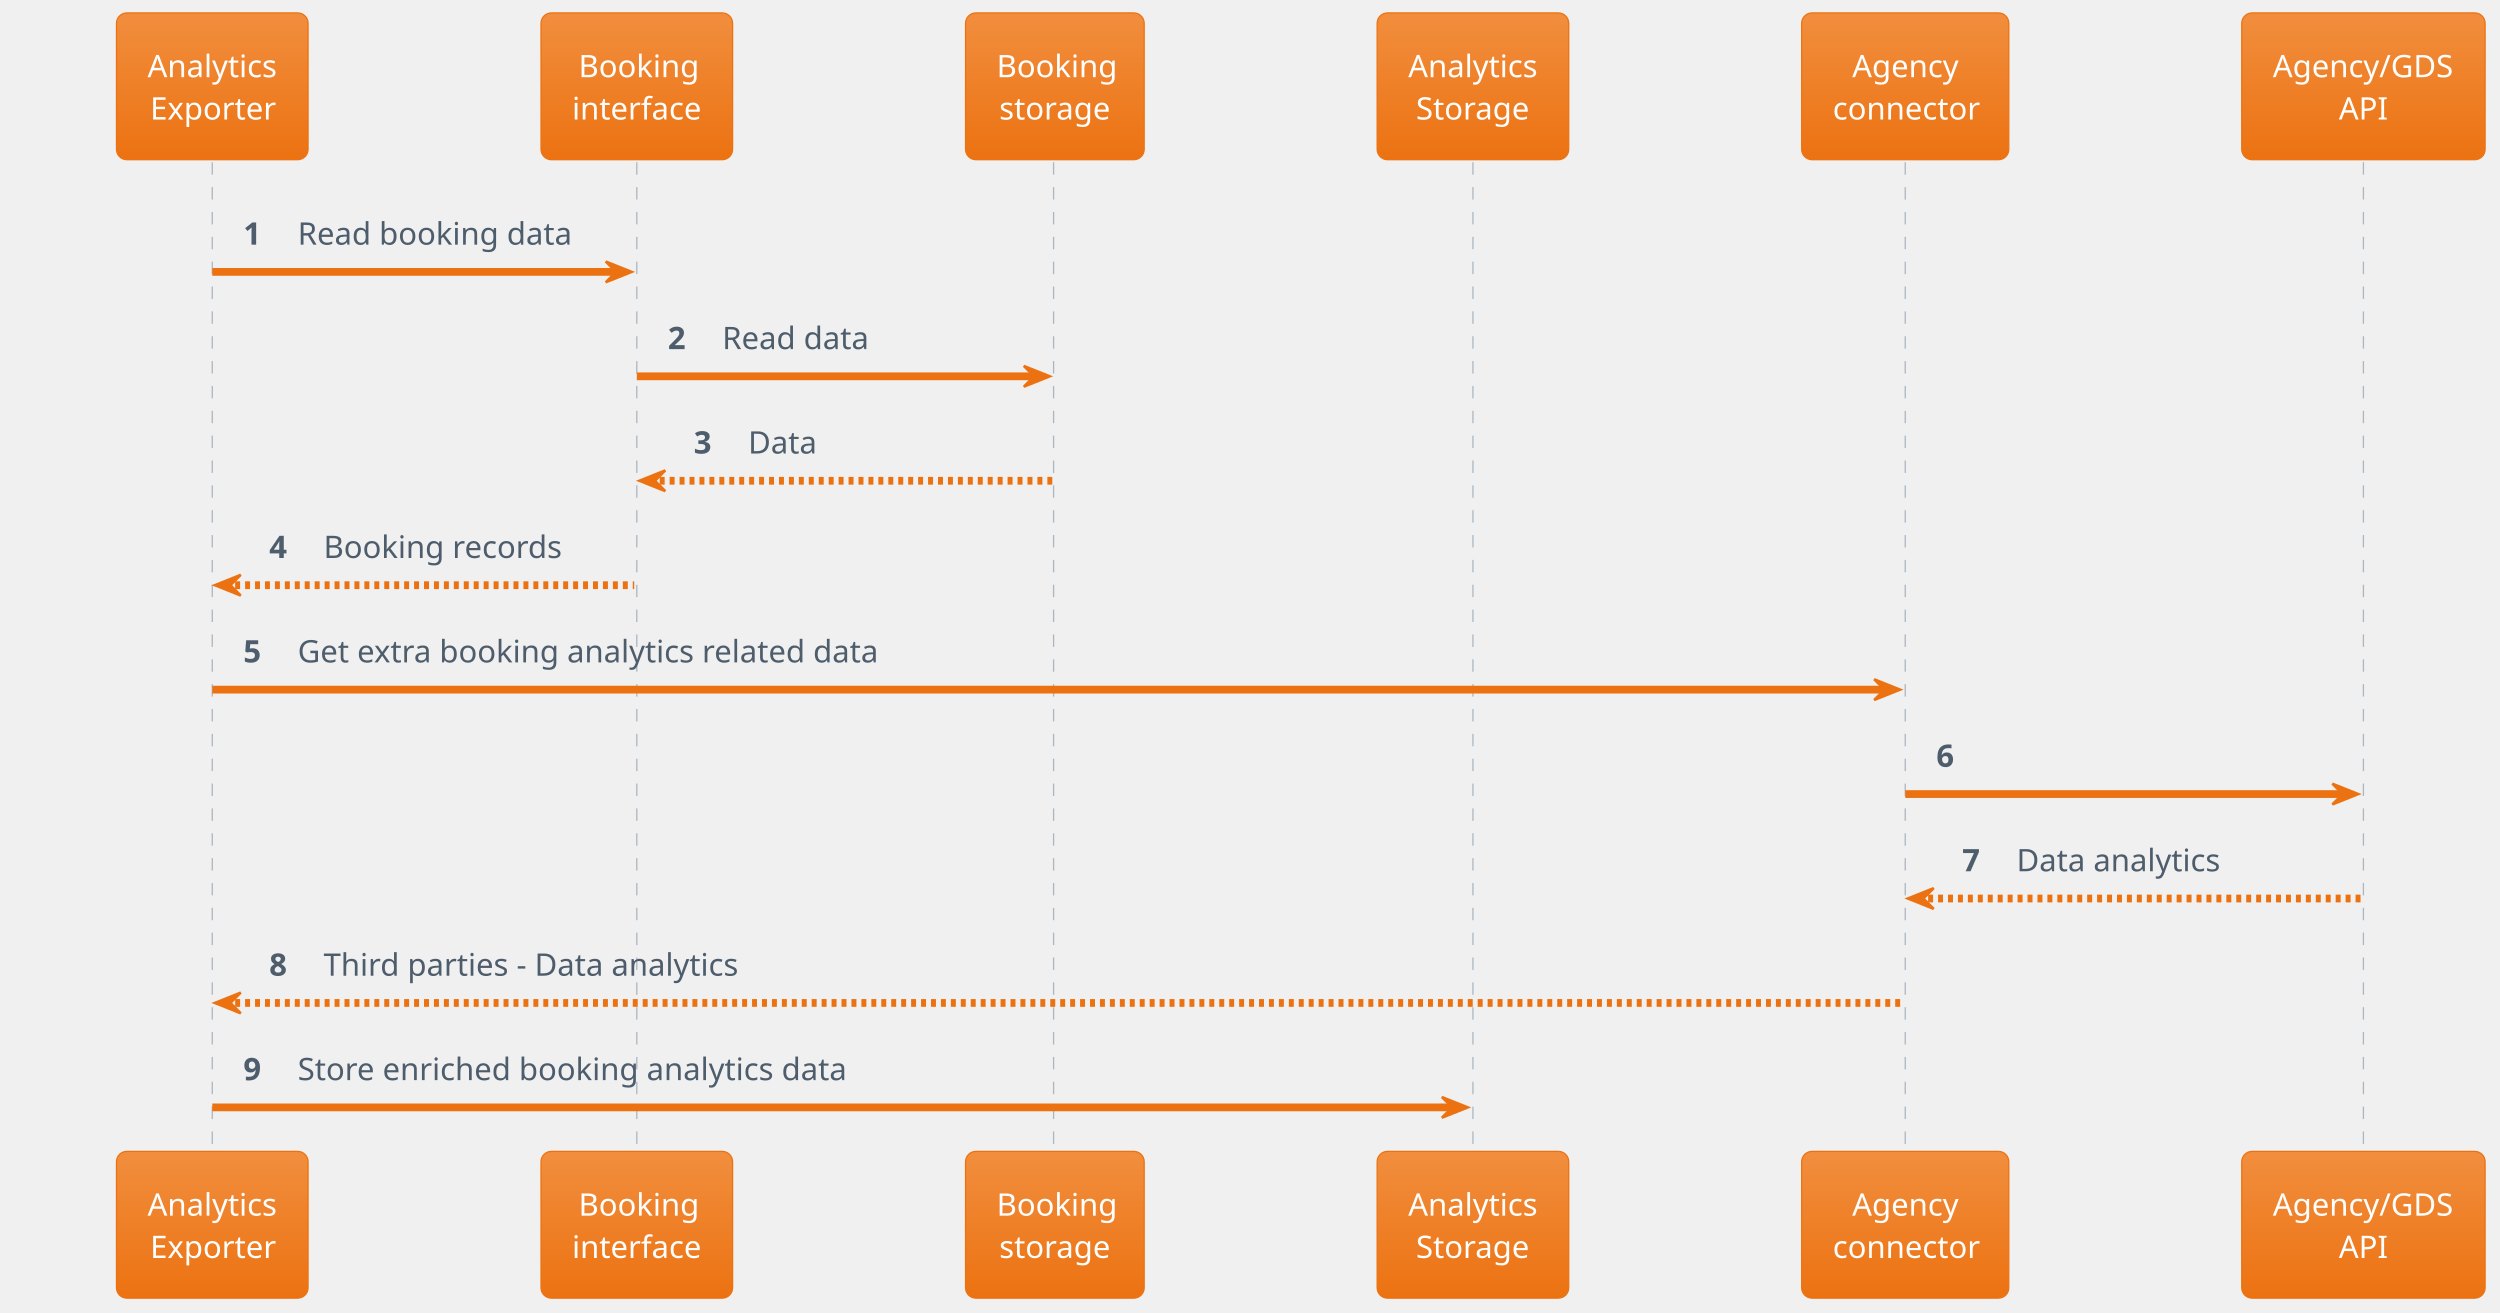
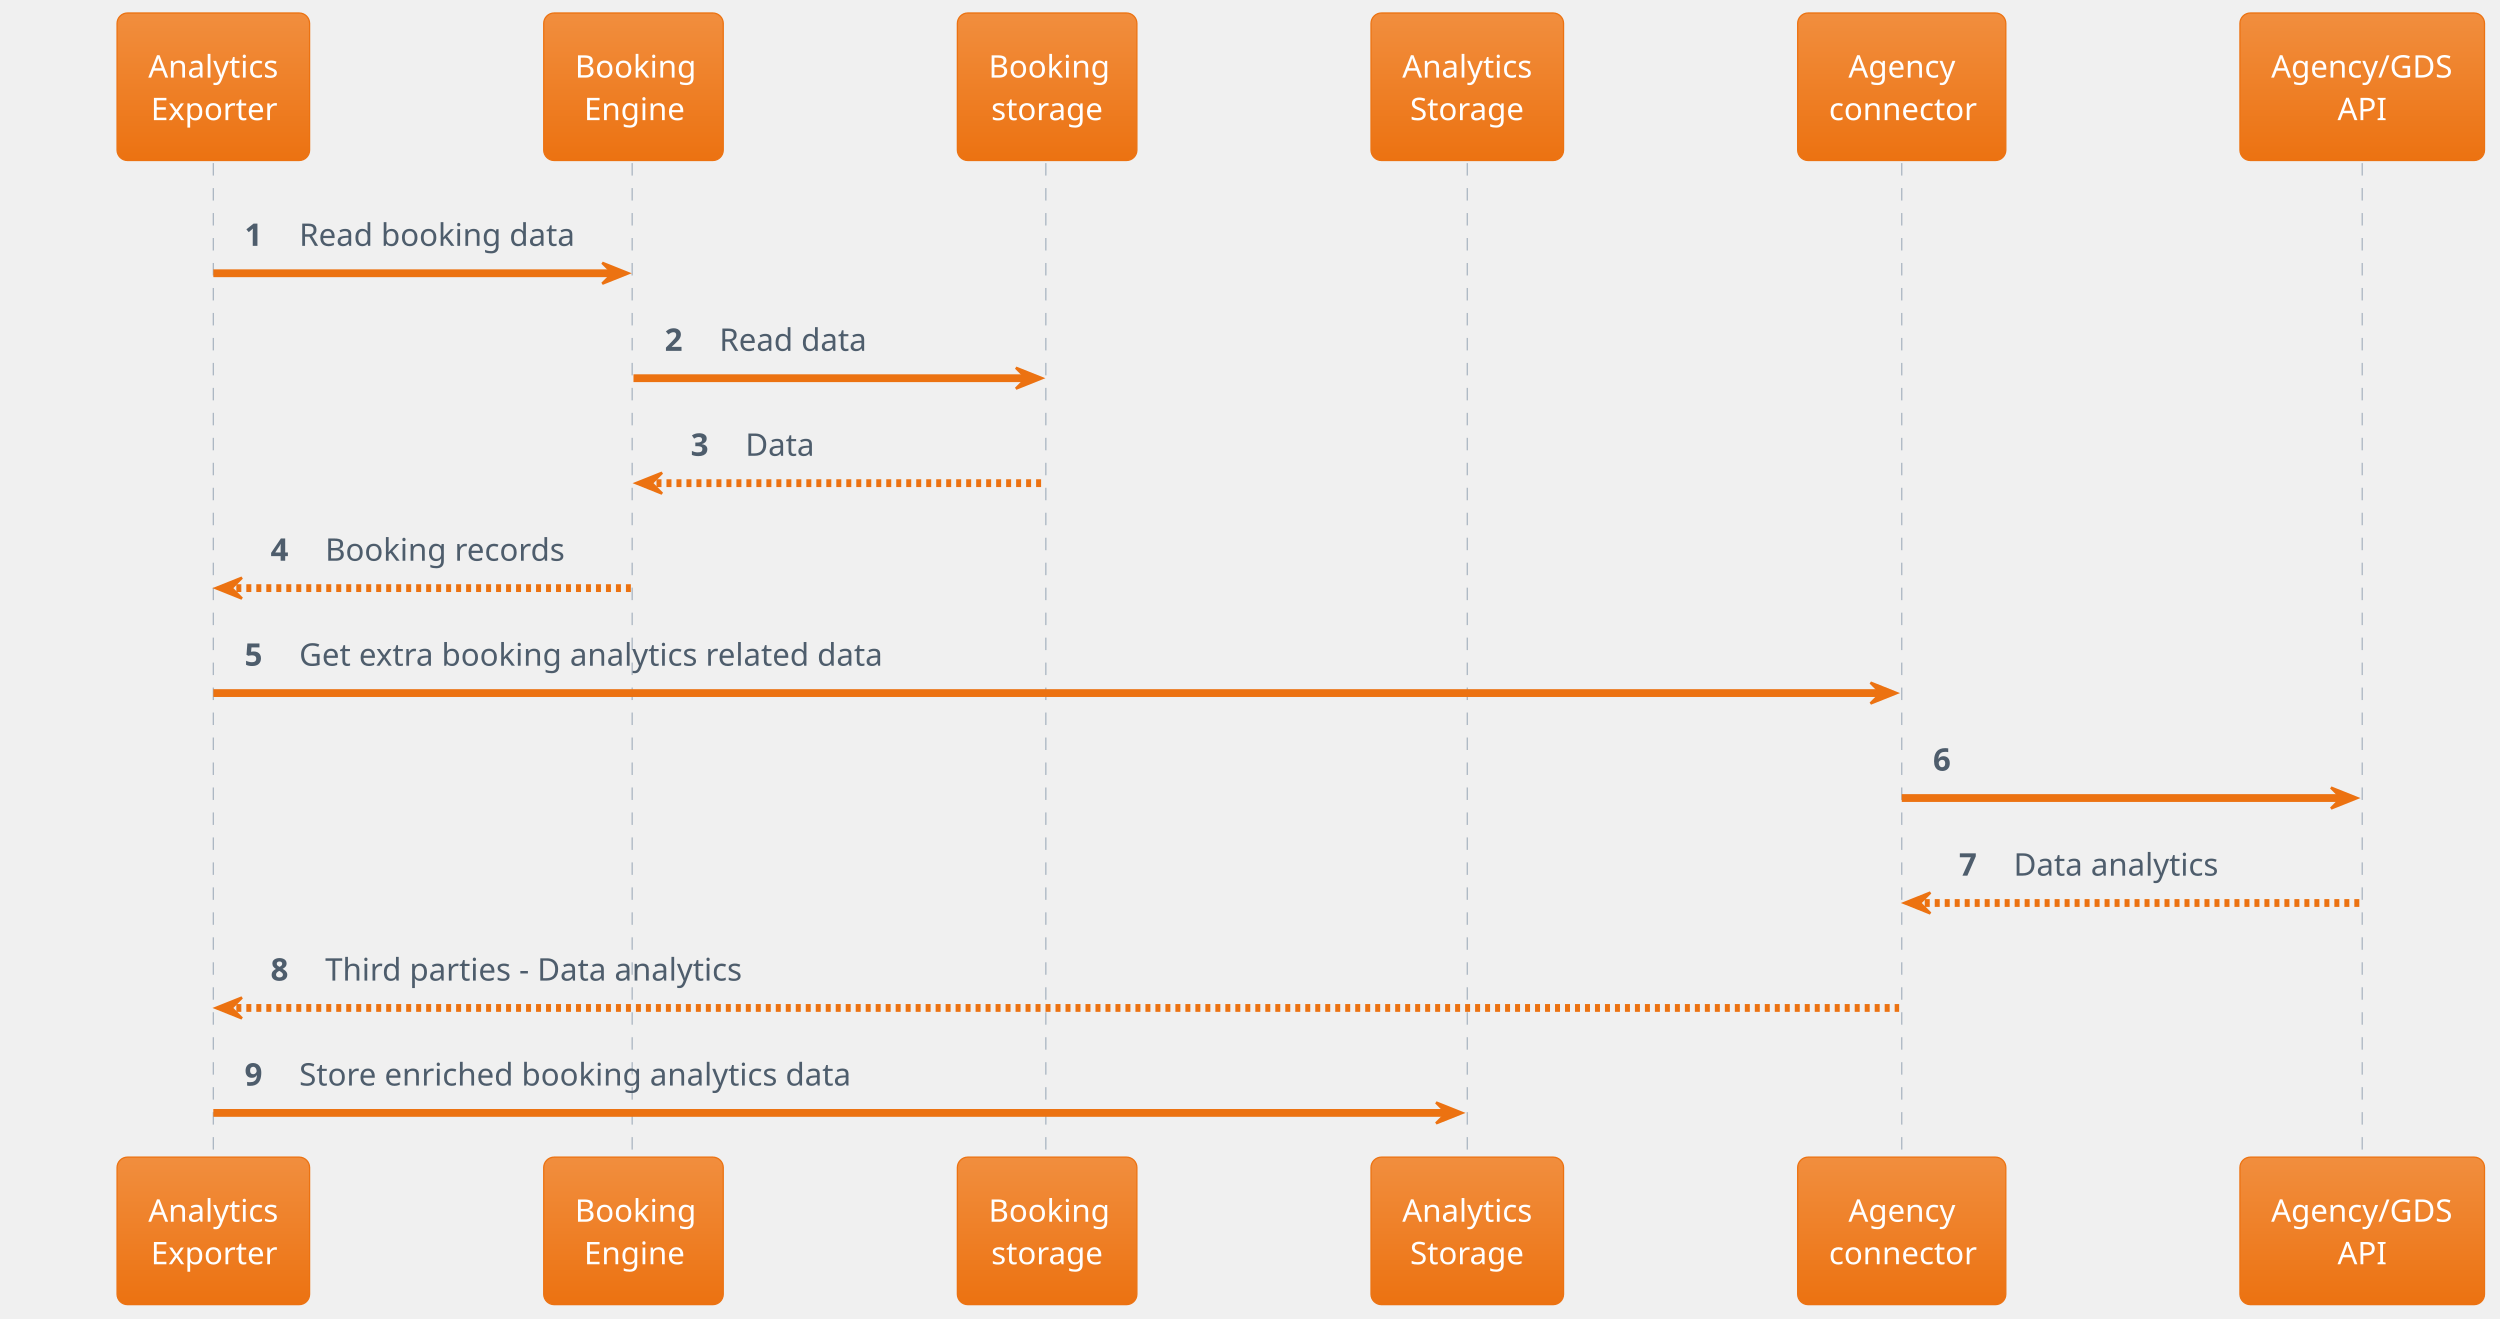
- <svg xmlns="http://www.w3.org/2000/svg" contentStyleType="text/css" height="528.125px" preserveAspectRatio="none" style="width:1006px;height:528px;background:#FFFFFF;" version="1.1" viewBox="0 0 1006 528" width="1006.25px" zoomAndPan="magnify">
+ <svg xmlns="http://www.w3.org/2000/svg" contentStyleType="text/css" height="528.125px" preserveAspectRatio="none" style="width:1001px;height:528px;background:#FFFFFF;" version="1.1" viewBox="0 0 1001 528" width="1001.042px" zoomAndPan="magnify">
  <defs>
-     <linearGradient id="g1x2jn6a4ehy730" x1="50%" x2="50%" y1="0%" y2="100%">
+     <linearGradient id="g1fl9dpe0wqkx80" x1="50%" x2="50%" y1="0%" y2="100%">
      <stop offset="0%" stop-color="#F18E3E" />
      <stop offset="100%" stop-color="#EC7211" />
    </linearGradient>
  </defs>
  <g>
    <line style="stroke:#ABB6C2;stroke-width:0.521;stroke-dasharray:5.0,5.0;" x1="85.417" x2="85.417" y1="65.3" y2="464.36" />
-     <line style="stroke:#ABB6C2;stroke-width:0.521;stroke-dasharray:5.0,5.0;" x1="256.25" x2="256.25" y1="65.3" y2="464.36" />
-     <line style="stroke:#ABB6C2;stroke-width:0.521;stroke-dasharray:5.0,5.0;" x1="423.958" x2="423.958" y1="65.3" y2="464.36" />
-     <line style="stroke:#ABB6C2;stroke-width:0.521;stroke-dasharray:5.0,5.0;" x1="592.708" x2="592.708" y1="65.3" y2="464.36" />
-     <line style="stroke:#ABB6C2;stroke-width:0.521;stroke-dasharray:5.0,5.0;" x1="766.667" x2="766.667" y1="65.3" y2="464.36" />
-     <line style="stroke:#ABB6C2;stroke-width:0.521;stroke-dasharray:5.0,5.0;" x1="951.042" x2="951.042" y1="65.3" y2="464.36" />
-     <rect fill="url(#g1x2jn6a4ehy730)" height="59.05" rx="4.167" ry="4.167" style="stroke:#EC7211;stroke-width:0.521;" width="77.083" x="46.875" y="5.208" />
+     <line style="stroke:#ABB6C2;stroke-width:0.521;stroke-dasharray:5.0,5.0;" x1="253.125" x2="253.125" y1="65.3" y2="464.36" />
+     <line style="stroke:#ABB6C2;stroke-width:0.521;stroke-dasharray:5.0,5.0;" x1="418.75" x2="418.75" y1="65.3" y2="464.36" />
+     <line style="stroke:#ABB6C2;stroke-width:0.521;stroke-dasharray:5.0,5.0;" x1="587.5" x2="587.5" y1="65.3" y2="464.36" />
+     <line style="stroke:#ABB6C2;stroke-width:0.521;stroke-dasharray:5.0,5.0;" x1="761.458" x2="761.458" y1="65.3" y2="464.36" />
+     <line style="stroke:#ABB6C2;stroke-width:0.521;stroke-dasharray:5.0,5.0;" x1="945.833" x2="945.833" y1="65.3" y2="464.36" />
+     <rect fill="url(#g1fl9dpe0wqkx80)" height="59.05" rx="4.167" ry="4.167" style="stroke:#EC7211;stroke-width:0.521;" width="77.083" x="46.875" y="5.208" />
    <text fill="#FFFFFF" font-family="Verdana" font-size="12.5" lengthAdjust="spacing" textLength="52.083" x="59.375" y="31.071">Analytics</text>
    <text fill="#FFFFFF" font-family="Verdana" font-size="12.5" lengthAdjust="spacing" textLength="50" x="60.417" y="48.096">Exporter</text>
-     <rect fill="url(#g1x2jn6a4ehy730)" height="59.05" rx="4.167" ry="4.167" style="stroke:#EC7211;stroke-width:0.521;" width="77.083" x="46.875" y="463.318" />
+     <rect fill="url(#g1fl9dpe0wqkx80)" height="59.05" rx="4.167" ry="4.167" style="stroke:#EC7211;stroke-width:0.521;" width="77.083" x="46.875" y="463.318" />
    <text fill="#FFFFFF" font-family="Verdana" font-size="12.5" lengthAdjust="spacing" textLength="52.083" x="59.375" y="489.181">Analytics</text>
    <text fill="#FFFFFF" font-family="Verdana" font-size="12.5" lengthAdjust="spacing" textLength="50" x="60.417" y="506.206">Exporter</text>
-     <rect fill="url(#g1x2jn6a4ehy730)" height="59.05" rx="4.167" ry="4.167" style="stroke:#EC7211;stroke-width:0.521;" width="77.083" x="217.708" y="5.208" />
-     <text fill="#FFFFFF" font-family="Verdana" font-size="12.5" lengthAdjust="spacing" textLength="46.875" x="232.812" y="31.071">Booking</text>
-     <text fill="#FFFFFF" font-family="Verdana" font-size="12.5" lengthAdjust="spacing" textLength="52.083" x="230.208" y="48.096">interface</text>
-     <rect fill="url(#g1x2jn6a4ehy730)" height="59.05" rx="4.167" ry="4.167" style="stroke:#EC7211;stroke-width:0.521;" width="77.083" x="217.708" y="463.318" />
-     <text fill="#FFFFFF" font-family="Verdana" font-size="12.5" lengthAdjust="spacing" textLength="46.875" x="232.812" y="489.181">Booking</text>
-     <text fill="#FFFFFF" font-family="Verdana" font-size="12.5" lengthAdjust="spacing" textLength="52.083" x="230.208" y="506.206">interface</text>
-     <rect fill="url(#g1x2jn6a4ehy730)" height="59.05" rx="4.167" ry="4.167" style="stroke:#EC7211;stroke-width:0.521;" width="71.875" x="388.542" y="5.208" />
-     <text fill="#FFFFFF" font-family="Verdana" font-size="12.5" lengthAdjust="spacing" textLength="46.875" x="401.042" y="31.071">Booking</text>
-     <text fill="#FFFFFF" font-family="Verdana" font-size="12.5" lengthAdjust="spacing" textLength="44.792" x="402.083" y="48.096">storage</text>
-     <rect fill="url(#g1x2jn6a4ehy730)" height="59.05" rx="4.167" ry="4.167" style="stroke:#EC7211;stroke-width:0.521;" width="71.875" x="388.542" y="463.318" />
-     <text fill="#FFFFFF" font-family="Verdana" font-size="12.5" lengthAdjust="spacing" textLength="46.875" x="401.042" y="489.181">Booking</text>
-     <text fill="#FFFFFF" font-family="Verdana" font-size="12.5" lengthAdjust="spacing" textLength="44.792" x="402.083" y="506.206">storage</text>
-     <rect fill="url(#g1x2jn6a4ehy730)" height="59.05" rx="4.167" ry="4.167" style="stroke:#EC7211;stroke-width:0.521;" width="77.083" x="554.167" y="5.208" />
-     <text fill="#FFFFFF" font-family="Verdana" font-size="12.5" lengthAdjust="spacing" textLength="52.083" x="566.667" y="31.071">Analytics</text>
-     <text fill="#FFFFFF" font-family="Verdana" font-size="12.5" lengthAdjust="spacing" textLength="45.833" x="569.792" y="48.096">Storage</text>
-     <rect fill="url(#g1x2jn6a4ehy730)" height="59.05" rx="4.167" ry="4.167" style="stroke:#EC7211;stroke-width:0.521;" width="77.083" x="554.167" y="463.318" />
-     <text fill="#FFFFFF" font-family="Verdana" font-size="12.5" lengthAdjust="spacing" textLength="52.083" x="566.667" y="489.181">Analytics</text>
-     <text fill="#FFFFFF" font-family="Verdana" font-size="12.5" lengthAdjust="spacing" textLength="45.833" x="569.792" y="506.206">Storage</text>
-     <rect fill="url(#g1x2jn6a4ehy730)" height="59.05" rx="4.167" ry="4.167" style="stroke:#EC7211;stroke-width:0.521;" width="83.333" x="725" y="5.208" />
-     <text fill="#FFFFFF" font-family="Verdana" font-size="12.5" lengthAdjust="spacing" textLength="42.708" x="745.312" y="31.071">Agency</text>
-     <text fill="#FFFFFF" font-family="Verdana" font-size="12.5" lengthAdjust="spacing" textLength="58.333" x="737.5" y="48.096">connector</text>
-     <rect fill="url(#g1x2jn6a4ehy730)" height="59.05" rx="4.167" ry="4.167" style="stroke:#EC7211;stroke-width:0.521;" width="83.333" x="725" y="463.318" />
-     <text fill="#FFFFFF" font-family="Verdana" font-size="12.5" lengthAdjust="spacing" textLength="42.708" x="745.312" y="489.181">Agency</text>
-     <text fill="#FFFFFF" font-family="Verdana" font-size="12.5" lengthAdjust="spacing" textLength="58.333" x="737.5" y="506.206">connector</text>
-     <rect fill="url(#g1x2jn6a4ehy730)" height="59.05" rx="4.167" ry="4.167" style="stroke:#EC7211;stroke-width:0.521;" width="97.917" x="902.083" y="5.208" />
-     <text fill="#FFFFFF" font-family="Verdana" font-size="12.5" lengthAdjust="spacing" textLength="72.917" x="914.583" y="31.071">Agency/GDS</text>
-     <text fill="#FFFFFF" font-family="Verdana" font-size="12.5" lengthAdjust="spacing" textLength="19.792" x="941.146" y="48.096">API</text>
-     <rect fill="url(#g1x2jn6a4ehy730)" height="59.05" rx="4.167" ry="4.167" style="stroke:#EC7211;stroke-width:0.521;" width="97.917" x="902.083" y="463.318" />
-     <text fill="#FFFFFF" font-family="Verdana" font-size="12.5" lengthAdjust="spacing" textLength="72.917" x="914.583" y="489.181">Agency/GDS</text>
-     <text fill="#FFFFFF" font-family="Verdana" font-size="12.5" lengthAdjust="spacing" textLength="19.792" x="941.146" y="506.206">API</text>
-     <polygon fill="#EC7211" points="243.75,105.242,254.167,109.409,243.75,113.575,247.917,109.409" style="stroke:#EC7211;stroke-width:1.042;" />
-     <line style="stroke:#EC7211;stroke-width:3.125;" x1="85.417" x2="250" y1="109.409" y2="109.409" />
+     <rect fill="url(#g1fl9dpe0wqkx80)" height="59.05" rx="4.167" ry="4.167" style="stroke:#EC7211;stroke-width:0.521;" width="71.875" x="217.708" y="5.208" />
+     <text fill="#FFFFFF" font-family="Verdana" font-size="12.5" lengthAdjust="spacing" textLength="46.875" x="230.208" y="31.071">Booking</text>
+     <text fill="#FFFFFF" font-family="Verdana" font-size="12.5" lengthAdjust="spacing" textLength="39.583" x="233.854" y="48.096">Engine</text>
+     <rect fill="url(#g1fl9dpe0wqkx80)" height="59.05" rx="4.167" ry="4.167" style="stroke:#EC7211;stroke-width:0.521;" width="71.875" x="217.708" y="463.318" />
+     <text fill="#FFFFFF" font-family="Verdana" font-size="12.5" lengthAdjust="spacing" textLength="46.875" x="230.208" y="489.181">Booking</text>
+     <text fill="#FFFFFF" font-family="Verdana" font-size="12.5" lengthAdjust="spacing" textLength="39.583" x="233.854" y="506.206">Engine</text>
+     <rect fill="url(#g1fl9dpe0wqkx80)" height="59.05" rx="4.167" ry="4.167" style="stroke:#EC7211;stroke-width:0.521;" width="71.875" x="383.333" y="5.208" />
+     <text fill="#FFFFFF" font-family="Verdana" font-size="12.5" lengthAdjust="spacing" textLength="46.875" x="395.833" y="31.071">Booking</text>
+     <text fill="#FFFFFF" font-family="Verdana" font-size="12.5" lengthAdjust="spacing" textLength="44.792" x="396.875" y="48.096">storage</text>
+     <rect fill="url(#g1fl9dpe0wqkx80)" height="59.05" rx="4.167" ry="4.167" style="stroke:#EC7211;stroke-width:0.521;" width="71.875" x="383.333" y="463.318" />
+     <text fill="#FFFFFF" font-family="Verdana" font-size="12.5" lengthAdjust="spacing" textLength="46.875" x="395.833" y="489.181">Booking</text>
+     <text fill="#FFFFFF" font-family="Verdana" font-size="12.5" lengthAdjust="spacing" textLength="44.792" x="396.875" y="506.206">storage</text>
+     <rect fill="url(#g1fl9dpe0wqkx80)" height="59.05" rx="4.167" ry="4.167" style="stroke:#EC7211;stroke-width:0.521;" width="77.083" x="548.958" y="5.208" />
+     <text fill="#FFFFFF" font-family="Verdana" font-size="12.5" lengthAdjust="spacing" textLength="52.083" x="561.458" y="31.071">Analytics</text>
+     <text fill="#FFFFFF" font-family="Verdana" font-size="12.5" lengthAdjust="spacing" textLength="45.833" x="564.583" y="48.096">Storage</text>
+     <rect fill="url(#g1fl9dpe0wqkx80)" height="59.05" rx="4.167" ry="4.167" style="stroke:#EC7211;stroke-width:0.521;" width="77.083" x="548.958" y="463.318" />
+     <text fill="#FFFFFF" font-family="Verdana" font-size="12.5" lengthAdjust="spacing" textLength="52.083" x="561.458" y="489.181">Analytics</text>
+     <text fill="#FFFFFF" font-family="Verdana" font-size="12.5" lengthAdjust="spacing" textLength="45.833" x="564.583" y="506.206">Storage</text>
+     <rect fill="url(#g1fl9dpe0wqkx80)" height="59.05" rx="4.167" ry="4.167" style="stroke:#EC7211;stroke-width:0.521;" width="83.333" x="719.792" y="5.208" />
+     <text fill="#FFFFFF" font-family="Verdana" font-size="12.5" lengthAdjust="spacing" textLength="42.708" x="740.104" y="31.071">Agency</text>
+     <text fill="#FFFFFF" font-family="Verdana" font-size="12.5" lengthAdjust="spacing" textLength="58.333" x="732.292" y="48.096">connector</text>
+     <rect fill="url(#g1fl9dpe0wqkx80)" height="59.05" rx="4.167" ry="4.167" style="stroke:#EC7211;stroke-width:0.521;" width="83.333" x="719.792" y="463.318" />
+     <text fill="#FFFFFF" font-family="Verdana" font-size="12.5" lengthAdjust="spacing" textLength="42.708" x="740.104" y="489.181">Agency</text>
+     <text fill="#FFFFFF" font-family="Verdana" font-size="12.5" lengthAdjust="spacing" textLength="58.333" x="732.292" y="506.206">connector</text>
+     <rect fill="url(#g1fl9dpe0wqkx80)" height="59.05" rx="4.167" ry="4.167" style="stroke:#EC7211;stroke-width:0.521;" width="97.917" x="896.875" y="5.208" />
+     <text fill="#FFFFFF" font-family="Verdana" font-size="12.5" lengthAdjust="spacing" textLength="72.917" x="909.375" y="31.071">Agency/GDS</text>
+     <text fill="#FFFFFF" font-family="Verdana" font-size="12.5" lengthAdjust="spacing" textLength="19.792" x="935.938" y="48.096">API</text>
+     <rect fill="url(#g1fl9dpe0wqkx80)" height="59.05" rx="4.167" ry="4.167" style="stroke:#EC7211;stroke-width:0.521;" width="97.917" x="896.875" y="463.318" />
+     <text fill="#FFFFFF" font-family="Verdana" font-size="12.5" lengthAdjust="spacing" textLength="72.917" x="909.375" y="489.181">Agency/GDS</text>
+     <text fill="#FFFFFF" font-family="Verdana" font-size="12.5" lengthAdjust="spacing" textLength="19.792" x="935.938" y="506.206">API</text>
+     <polygon fill="#EC7211" points="241.146,105.242,251.562,109.409,241.146,113.575,245.312,109.409" style="stroke:#EC7211;stroke-width:1.042;" />
+     <line style="stroke:#EC7211;stroke-width:3.125;" x1="85.417" x2="247.396" y1="109.409" y2="109.409" />
    <text fill="#4E5D6C" font-family="Verdana" font-size="12.5" font-weight="bold" lengthAdjust="spacing" textLength="7.292" x="97.917" y="98.454">1</text>
    <text fill="#4E5D6C" font-family="Verdana" font-size="12.5" lengthAdjust="spacing" textLength="107.292" x="119.792" y="98.454">Read booking data</text>
-     <polygon fill="#EC7211" points="411.979,147.267,422.396,151.434,411.979,155.601,416.146,151.434" style="stroke:#EC7211;stroke-width:1.042;" />
-     <line style="stroke:#EC7211;stroke-width:3.125;" x1="256.25" x2="418.229" y1="151.434" y2="151.434" />
-     <text fill="#4E5D6C" font-family="Verdana" font-size="12.5" font-weight="bold" lengthAdjust="spacing" textLength="7.292" x="268.75" y="140.48">2</text>
-     <text fill="#4E5D6C" font-family="Verdana" font-size="12.5" lengthAdjust="spacing" textLength="58.333" x="290.625" y="140.48">Read data</text>
-     <polygon fill="#EC7211" points="267.708,189.292,257.292,193.459,267.708,197.626,263.542,193.459" style="stroke:#EC7211;stroke-width:1.042;" />
-     <line style="stroke:#EC7211;stroke-width:3.125;stroke-dasharray:2.0,2.0;" x1="261.458" x2="423.438" y1="193.459" y2="193.459" />
-     <text fill="#4E5D6C" font-family="Verdana" font-size="12.5" font-weight="bold" lengthAdjust="spacing" textLength="7.292" x="279.167" y="182.505">3</text>
-     <text fill="#4E5D6C" font-family="Verdana" font-size="12.5" lengthAdjust="spacing" textLength="28.125" x="301.042" y="182.505">Data</text>
+     <polygon fill="#EC7211" points="406.771,147.267,417.188,151.434,406.771,155.601,410.938,151.434" style="stroke:#EC7211;stroke-width:1.042;" />
+     <line style="stroke:#EC7211;stroke-width:3.125;" x1="253.646" x2="413.021" y1="151.434" y2="151.434" />
+     <text fill="#4E5D6C" font-family="Verdana" font-size="12.5" font-weight="bold" lengthAdjust="spacing" textLength="7.292" x="266.146" y="140.48">2</text>
+     <text fill="#4E5D6C" font-family="Verdana" font-size="12.5" lengthAdjust="spacing" textLength="58.333" x="288.021" y="140.48">Read data</text>
+     <polygon fill="#EC7211" points="265.104,189.292,254.688,193.459,265.104,197.626,260.938,193.459" style="stroke:#EC7211;stroke-width:1.042;" />
+     <line style="stroke:#EC7211;stroke-width:3.125;stroke-dasharray:2.0,2.0;" x1="258.854" x2="418.229" y1="193.459" y2="193.459" />
+     <text fill="#4E5D6C" font-family="Verdana" font-size="12.5" font-weight="bold" lengthAdjust="spacing" textLength="7.292" x="276.562" y="182.505">3</text>
+     <text fill="#4E5D6C" font-family="Verdana" font-size="12.5" lengthAdjust="spacing" textLength="28.125" x="298.438" y="182.505">Data</text>
    <polygon fill="#EC7211" points="96.875,231.317,86.458,235.484,96.875,239.651,92.708,235.484" style="stroke:#EC7211;stroke-width:1.042;" />
-     <line style="stroke:#EC7211;stroke-width:3.125;stroke-dasharray:2.0,2.0;" x1="90.625" x2="255.208" y1="235.484" y2="235.484" />
+     <line style="stroke:#EC7211;stroke-width:3.125;stroke-dasharray:2.0,2.0;" x1="90.625" x2="252.604" y1="235.484" y2="235.484" />
    <text fill="#4E5D6C" font-family="Verdana" font-size="12.5" font-weight="bold" lengthAdjust="spacing" textLength="7.292" x="108.333" y="224.53">4</text>
    <text fill="#4E5D6C" font-family="Verdana" font-size="12.5" lengthAdjust="spacing" textLength="94.792" x="130.208" y="224.53">Booking records</text>
-     <polygon fill="#EC7211" points="754.167,273.342,764.583,277.509,754.167,281.676,758.333,277.509" style="stroke:#EC7211;stroke-width:1.042;" />
-     <line style="stroke:#EC7211;stroke-width:3.125;" x1="85.417" x2="760.417" y1="277.509" y2="277.509" />
+     <polygon fill="#EC7211" points="748.958,273.342,759.375,277.509,748.958,281.676,753.125,277.509" style="stroke:#EC7211;stroke-width:1.042;" />
+     <line style="stroke:#EC7211;stroke-width:3.125;" x1="85.417" x2="755.208" y1="277.509" y2="277.509" />
    <text fill="#4E5D6C" font-family="Verdana" font-size="12.5" font-weight="bold" lengthAdjust="spacing" textLength="7.292" x="97.917" y="266.555">5</text>
    <text fill="#4E5D6C" font-family="Verdana" font-size="12.5" lengthAdjust="spacing" textLength="231.25" x="119.792" y="266.555">Get extra booking analytics related data</text>
-     <polygon fill="#EC7211" points="938.542,315.368,948.958,319.534,938.542,323.701,942.708,319.534" style="stroke:#EC7211;stroke-width:1.042;" />
-     <line style="stroke:#EC7211;stroke-width:3.125;" x1="766.667" x2="944.792" y1="319.534" y2="319.534" />
-     <text fill="#4E5D6C" font-family="Verdana" font-size="12.5" font-weight="bold" lengthAdjust="spacing" textLength="7.292" x="779.167" y="308.58">6</text>
-     <text fill="#4E5D6C" font-family="Verdana" font-size="12.5" lengthAdjust="spacing" textLength="3.125" x="801.042" y="308.58"> </text>
-     <polygon fill="#EC7211" points="778.125,357.393,767.708,361.559,778.125,365.726,773.958,361.559" style="stroke:#EC7211;stroke-width:1.042;" />
-     <line style="stroke:#EC7211;stroke-width:3.125;stroke-dasharray:2.0,2.0;" x1="771.875" x2="950" y1="361.559" y2="361.559" />
-     <text fill="#4E5D6C" font-family="Verdana" font-size="12.5" font-weight="bold" lengthAdjust="spacing" textLength="7.292" x="789.583" y="350.605">7</text>
-     <text fill="#4E5D6C" font-family="Verdana" font-size="12.5" lengthAdjust="spacing" textLength="82.292" x="811.458" y="350.605">Data analytics</text>
+     <polygon fill="#EC7211" points="933.333,315.368,943.75,319.534,933.333,323.701,937.5,319.534" style="stroke:#EC7211;stroke-width:1.042;" />
+     <line style="stroke:#EC7211;stroke-width:3.125;" x1="761.458" x2="939.583" y1="319.534" y2="319.534" />
+     <text fill="#4E5D6C" font-family="Verdana" font-size="12.5" font-weight="bold" lengthAdjust="spacing" textLength="7.292" x="773.958" y="308.58">6</text>
+     <text fill="#4E5D6C" font-family="Verdana" font-size="12.5" lengthAdjust="spacing" textLength="3.125" x="795.833" y="308.58"> </text>
+     <polygon fill="#EC7211" points="772.917,357.393,762.5,361.559,772.917,365.726,768.75,361.559" style="stroke:#EC7211;stroke-width:1.042;" />
+     <line style="stroke:#EC7211;stroke-width:3.125;stroke-dasharray:2.0,2.0;" x1="766.667" x2="944.792" y1="361.559" y2="361.559" />
+     <text fill="#4E5D6C" font-family="Verdana" font-size="12.5" font-weight="bold" lengthAdjust="spacing" textLength="7.292" x="784.375" y="350.605">7</text>
+     <text fill="#4E5D6C" font-family="Verdana" font-size="12.5" lengthAdjust="spacing" textLength="82.292" x="806.25" y="350.605">Data analytics</text>
    <polygon fill="#EC7211" points="96.875,399.418,86.458,403.584,96.875,407.751,92.708,403.584" style="stroke:#EC7211;stroke-width:1.042;" />
-     <line style="stroke:#EC7211;stroke-width:3.125;stroke-dasharray:2.0,2.0;" x1="90.625" x2="765.625" y1="403.584" y2="403.584" />
+     <line style="stroke:#EC7211;stroke-width:3.125;stroke-dasharray:2.0,2.0;" x1="90.625" x2="760.417" y1="403.584" y2="403.584" />
    <text fill="#4E5D6C" font-family="Verdana" font-size="12.5" font-weight="bold" lengthAdjust="spacing" textLength="7.292" x="108.333" y="392.63">8</text>
    <text fill="#4E5D6C" font-family="Verdana" font-size="12.5" lengthAdjust="spacing" textLength="166.667" x="130.208" y="392.63">Third parties - Data analytics</text>
-     <polygon fill="#EC7211" points="580.208,441.443,590.625,445.61,580.208,449.776,584.375,445.61" style="stroke:#EC7211;stroke-width:1.042;" />
-     <line style="stroke:#EC7211;stroke-width:3.125;" x1="85.417" x2="586.458" y1="445.61" y2="445.61" />
+     <polygon fill="#EC7211" points="575,441.443,585.417,445.61,575,449.776,579.167,445.61" style="stroke:#EC7211;stroke-width:1.042;" />
+     <line style="stroke:#EC7211;stroke-width:3.125;" x1="85.417" x2="581.25" y1="445.61" y2="445.61" />
    <text fill="#4E5D6C" font-family="Verdana" font-size="12.5" font-weight="bold" lengthAdjust="spacing" textLength="7.292" x="97.917" y="434.656">9</text>
    <text fill="#4E5D6C" font-family="Verdana" font-size="12.5" lengthAdjust="spacing" textLength="217.708" x="119.792" y="434.656">Store enriched booking analytics data</text>
  </g>
</svg>
